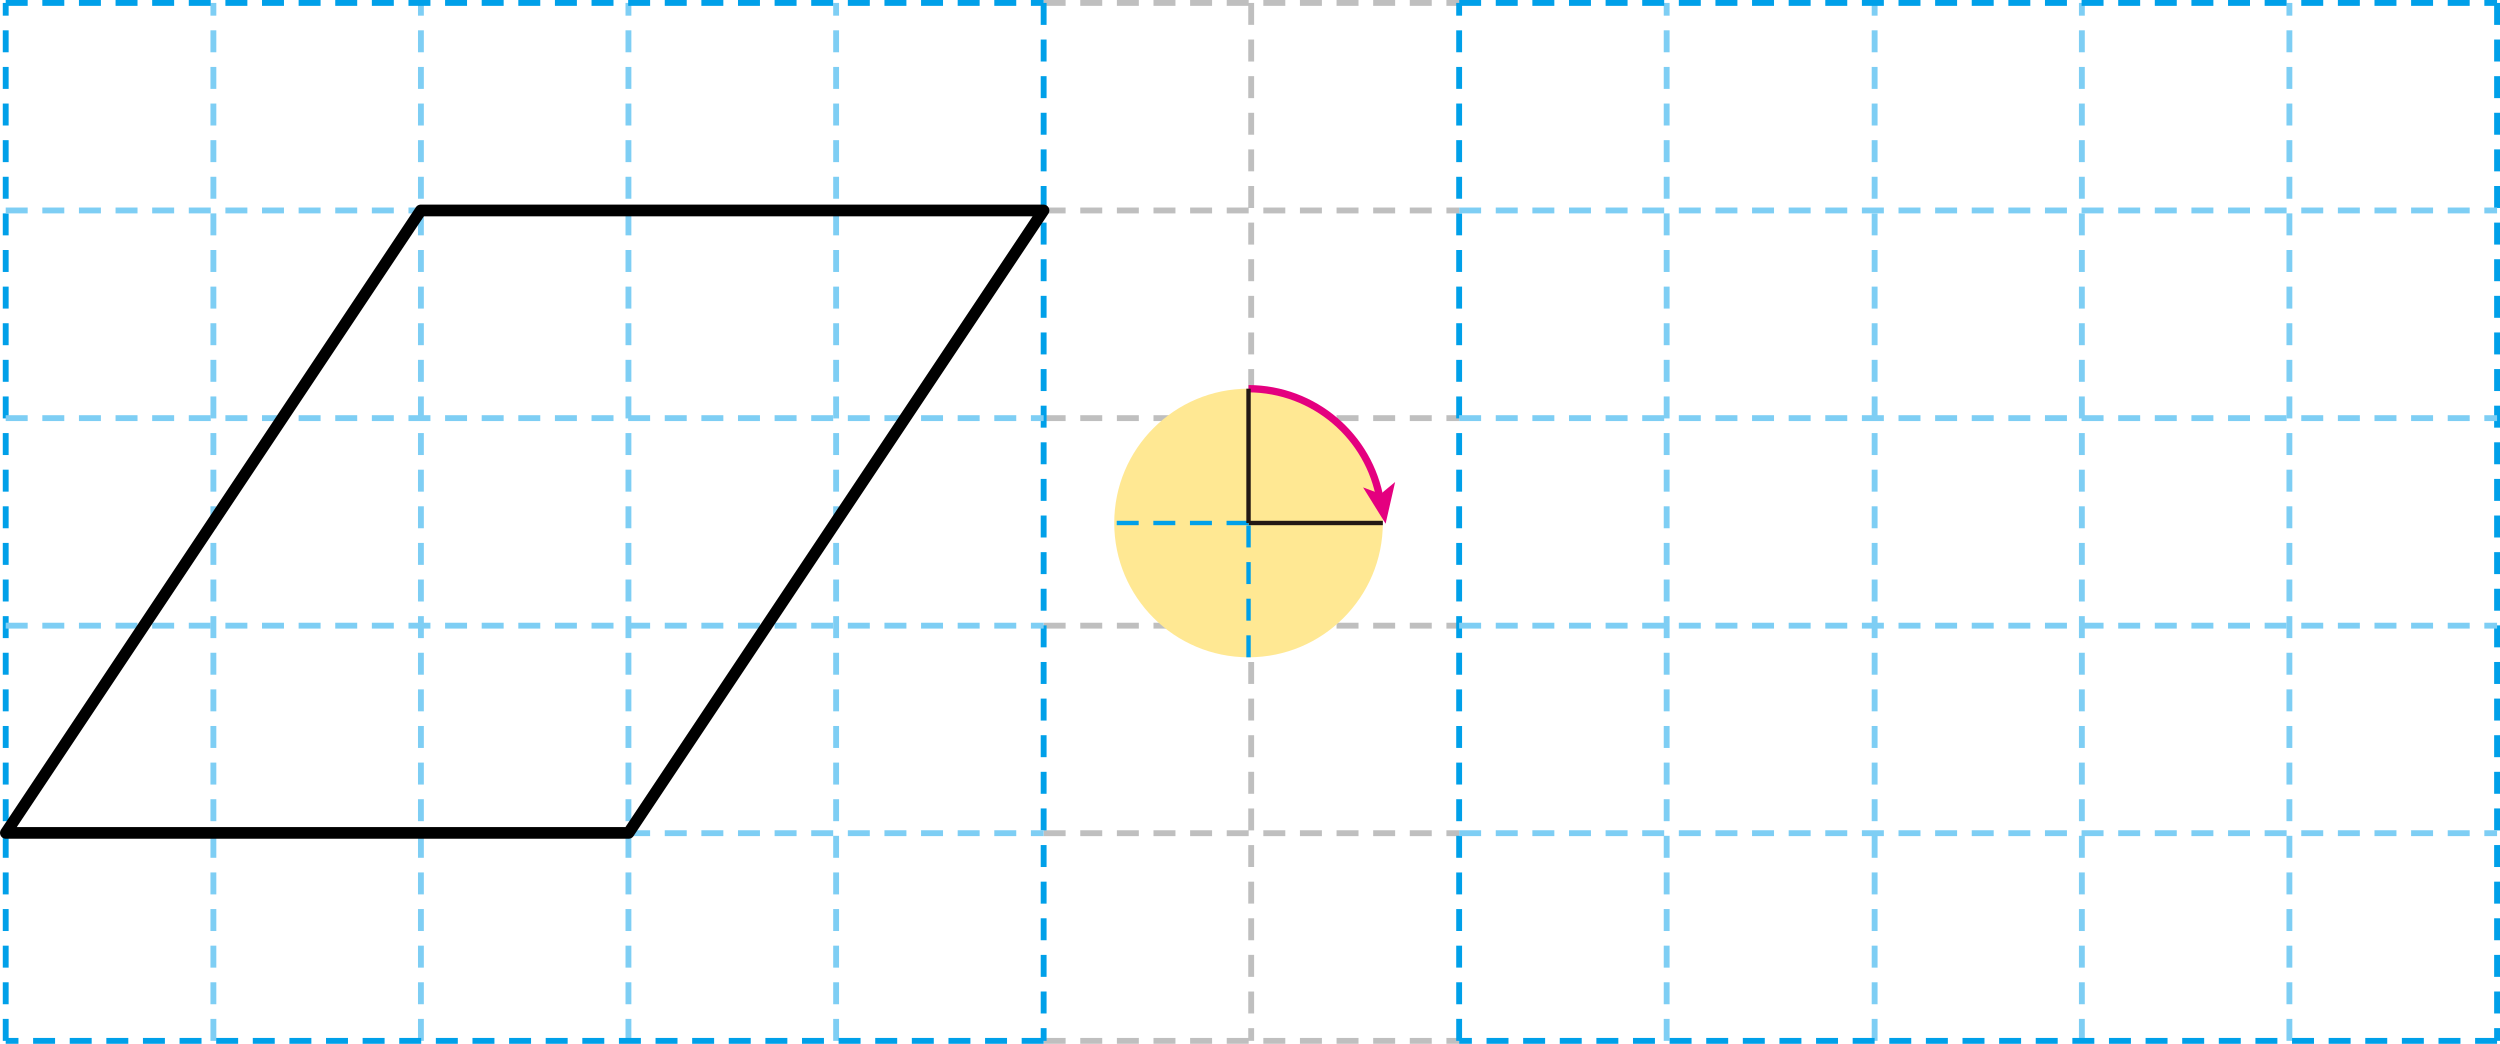
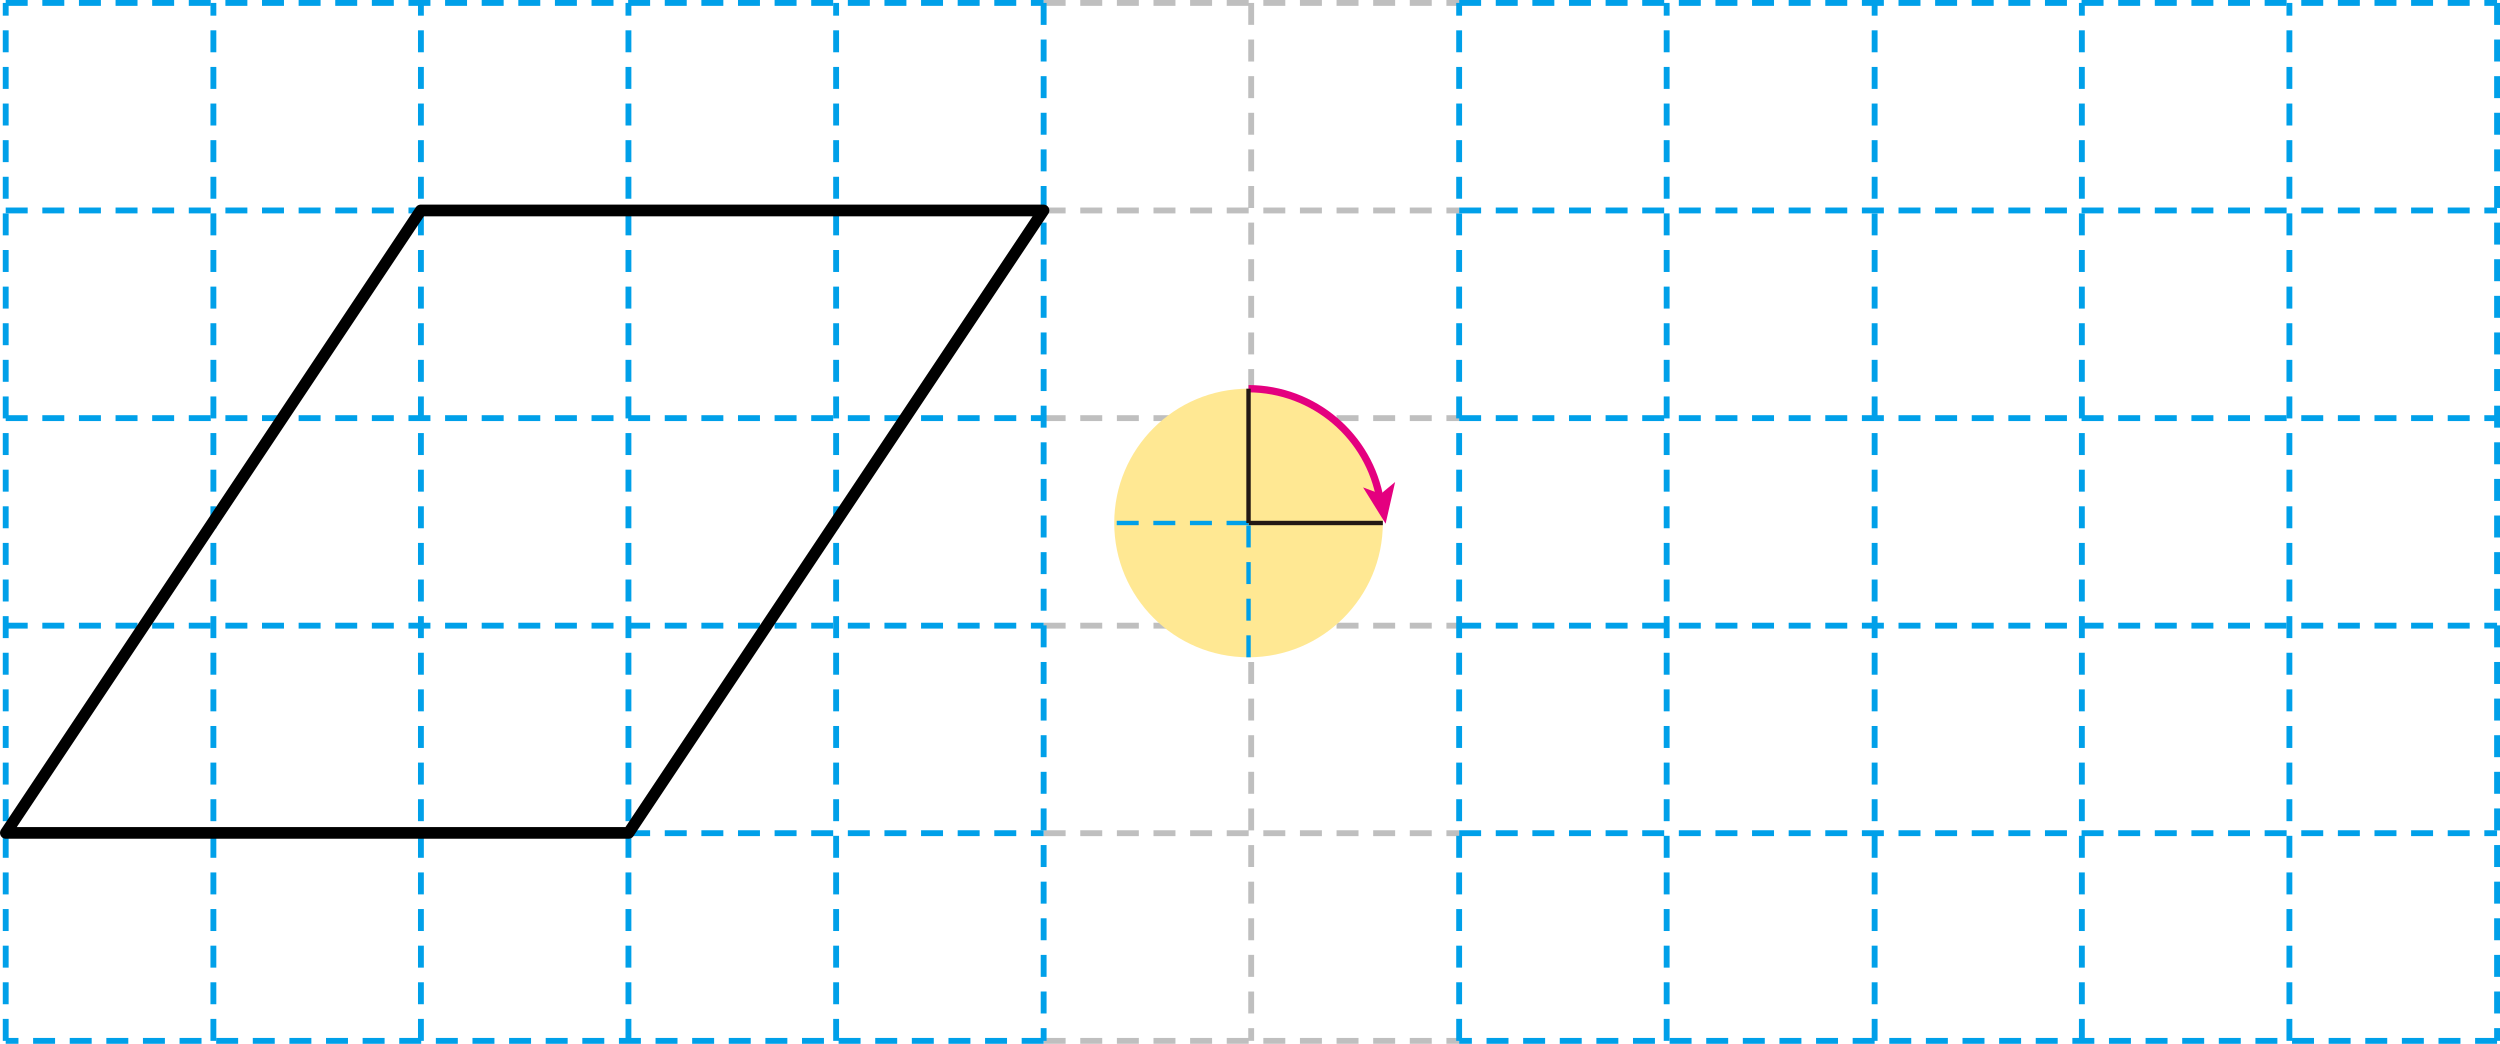
<svg xmlns="http://www.w3.org/2000/svg" viewBox="0 0 170.7 71.27">
  <defs>
-     <style>.cls-1,.cls-10,.cls-11,.cls-3,.cls-4,.cls-5,.cls-6,.cls-8{fill:none;}.cls-2{clip-path:url(#clip-path);}.cls-3{stroke:#bfbfbf;}.cls-3,.cls-4,.cls-5{stroke-width:0.4px;}.cls-10,.cls-3,.cls-4,.cls-5{stroke-dasharray:1.5 1;}.cls-10,.cls-4{stroke:#00a0e9;}.cls-5{stroke:#7ecef4;}.cls-6{stroke:#000;stroke-linejoin:round;stroke-width:0.8px;}.cls-7{fill:#ffe893;}.cls-8{stroke:#e4007f;stroke-width:0.5px;}.cls-9{fill:#e4007f;}.cls-10,.cls-11{stroke-width:0.3px;}.cls-11{stroke:#231815;}</style>
+     <style>.cls-1,.cls-10,.cls-11,.cls-3,.cls-4,.cls-5,.cls-6,.cls-8{fill:none;}.cls-2{clip-path:url(#clip-path);}.cls-3{stroke:#bfbfbf;}.cls-3,.cls-4,.cls-5{stroke-width:0.4px;}.cls-10,.cls-3,.cls-4,.cls-5{stroke-dasharray:1.5 1;}.cls-10,.cls-4{stroke:#00a0e9;}.cls-5{stroke:#00a0e9;}.cls-6{stroke:#000;stroke-linejoin:round;stroke-width:0.8px;}.cls-7{fill:#ffe893;}.cls-8{stroke:#e4007f;stroke-width:0.5px;}.cls-9{fill:#e4007f;}.cls-10,.cls-11{stroke-width:0.3px;}.cls-11{stroke:#231815;}</style>
    <clipPath id="clip-path" transform="translate(0 0)">
      <rect class="cls-1" width="170.7" height="71.27" />
    </clipPath>
  </defs>
  <g id="레이어_2" data-name="레이어 2">
    <g id="레이어_1-2" data-name="레이어 1">
      <g class="cls-2">
        <path class="cls-3" d="M85.43.2V71.07m-14.17,0H99.63M71.26,56.89H99.63M71.26,42.72H99.63M71.26,28.55H99.63M71.26,14.37H99.63M71.26.2H99.63" transform="translate(0 0)" />
        <line class="cls-4" x1="0.39" y1="71.07" x2="0.39" y2="0.2" />
        <path class="cls-5" d="M57.09,71.07V.2M42.91,71.07V.2M28.74,71.07V.2M14.57,71.07V.2" transform="translate(0 0)" />
        <path class="cls-4" d="M.39.2H71.26m0,0V71.07" transform="translate(0 0)" />
      </g>
      <path class="cls-5" d="M.39,56.89H71.26M.39,42.72H71.26M.39,28.55H71.26M.39,14.37H71.26" transform="translate(0 0)" />
      <g class="cls-2">
        <path class="cls-4" d="M99.63,71.07V.2M71.26,71.07H.39" transform="translate(0 0)" />
        <path class="cls-5" d="M156.32,71.07V.2M142.15,71.07V.2M128,71.07V.2M113.8,71.07V.2" transform="translate(0 0)" />
        <path class="cls-4" d="M99.63.2H170.5m0,0V71.07" transform="translate(0 0)" />
        <path class="cls-5" d="M99.63,56.89H170.5M99.63,42.72H170.5M99.63,28.55H170.5M99.63,14.37H170.5" transform="translate(0 0)" />
        <line class="cls-4" x1="170.5" y1="71.07" x2="99.63" y2="71.07" />
        <polygon class="cls-6" points="0.4 56.87 42.92 56.87 71.25 14.37 28.73 14.37 0.4 56.87" />
        <path class="cls-7" d="M94.42,35.71a9.17,9.17,0,1,1-9.17-9.17,9.16,9.16,0,0,1,9.17,9.17" transform="translate(0 0)" />
        <path class="cls-8" d="M85.25,26.54a9.17,9.17,0,0,1,9,7.64" transform="translate(0 0)" />
        <polygon class="cls-9" points="94.61 35.76 93.07 33.28 94.27 33.73 95.26 32.91 94.61 35.76" />
        <line class="cls-10" x1="85.25" y1="44.88" x2="85.25" y2="35.71" />
        <line class="cls-11" x1="85.25" y1="35.71" x2="94.42" y2="35.71" />
        <line class="cls-10" x1="85.25" y1="35.71" x2="76.08" y2="35.71" />
        <line class="cls-11" x1="85.25" y1="26.54" x2="85.25" y2="35.71" />
      </g>
    </g>
  </g>
</svg>
